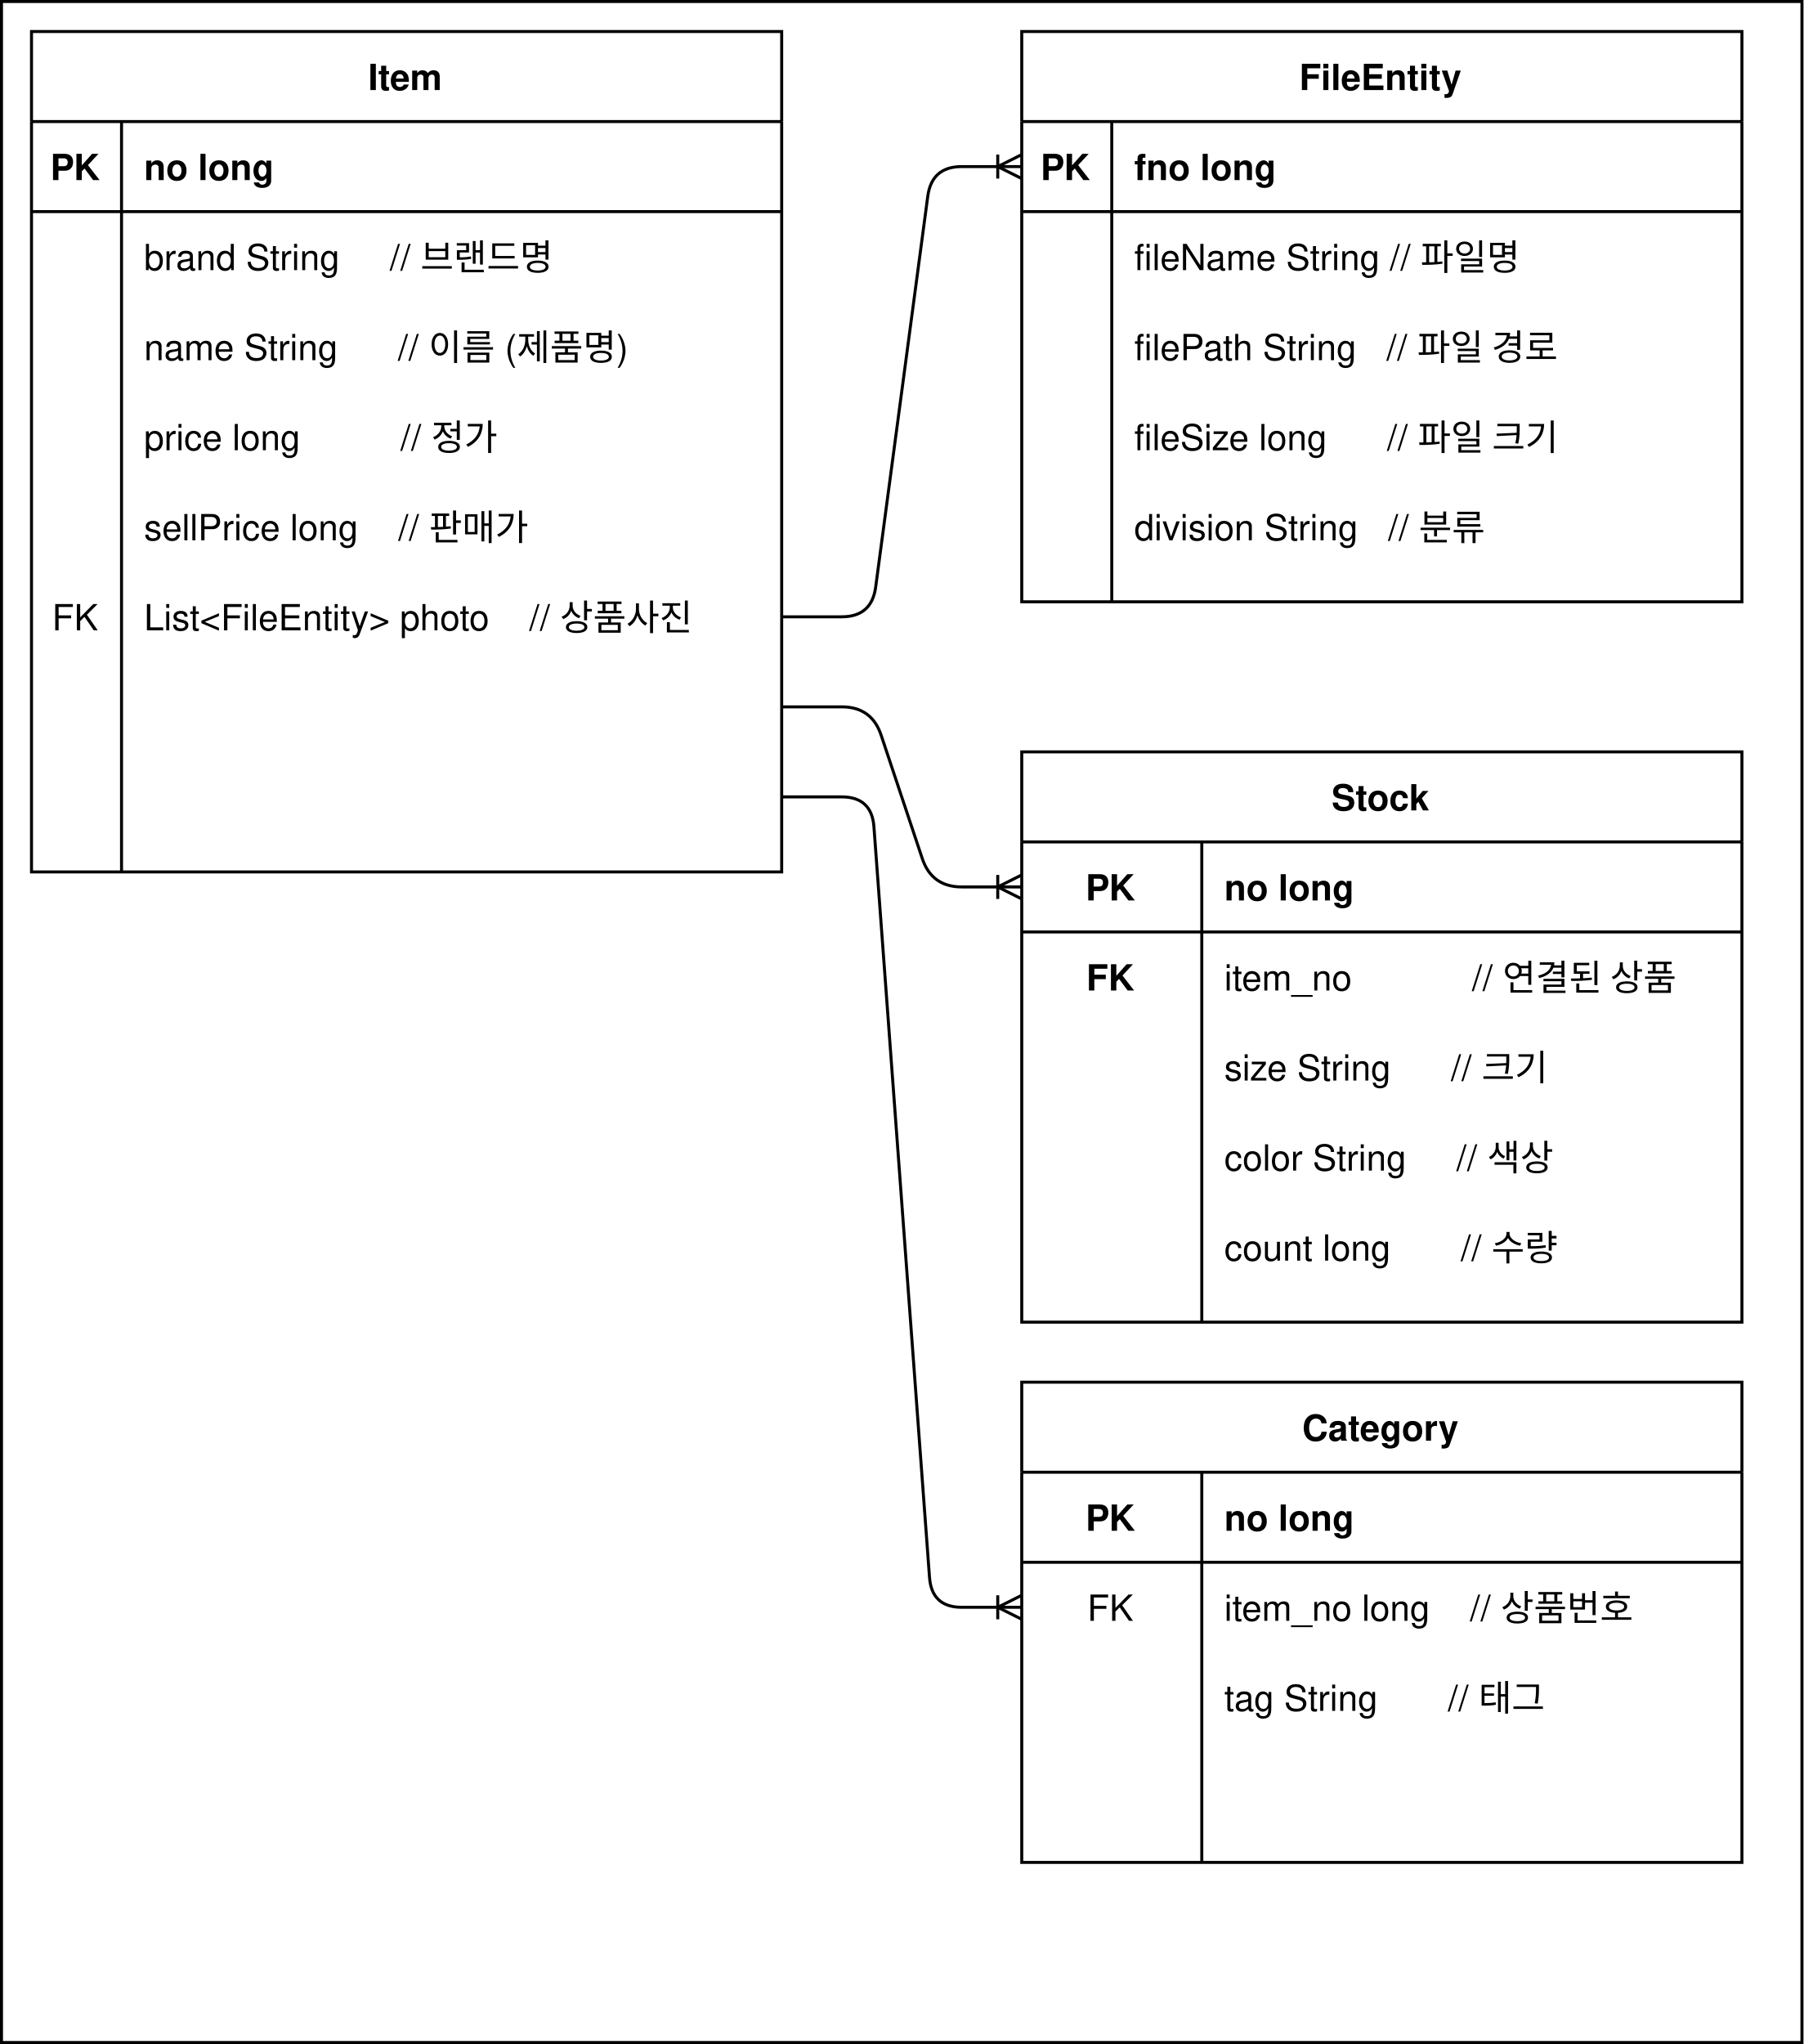
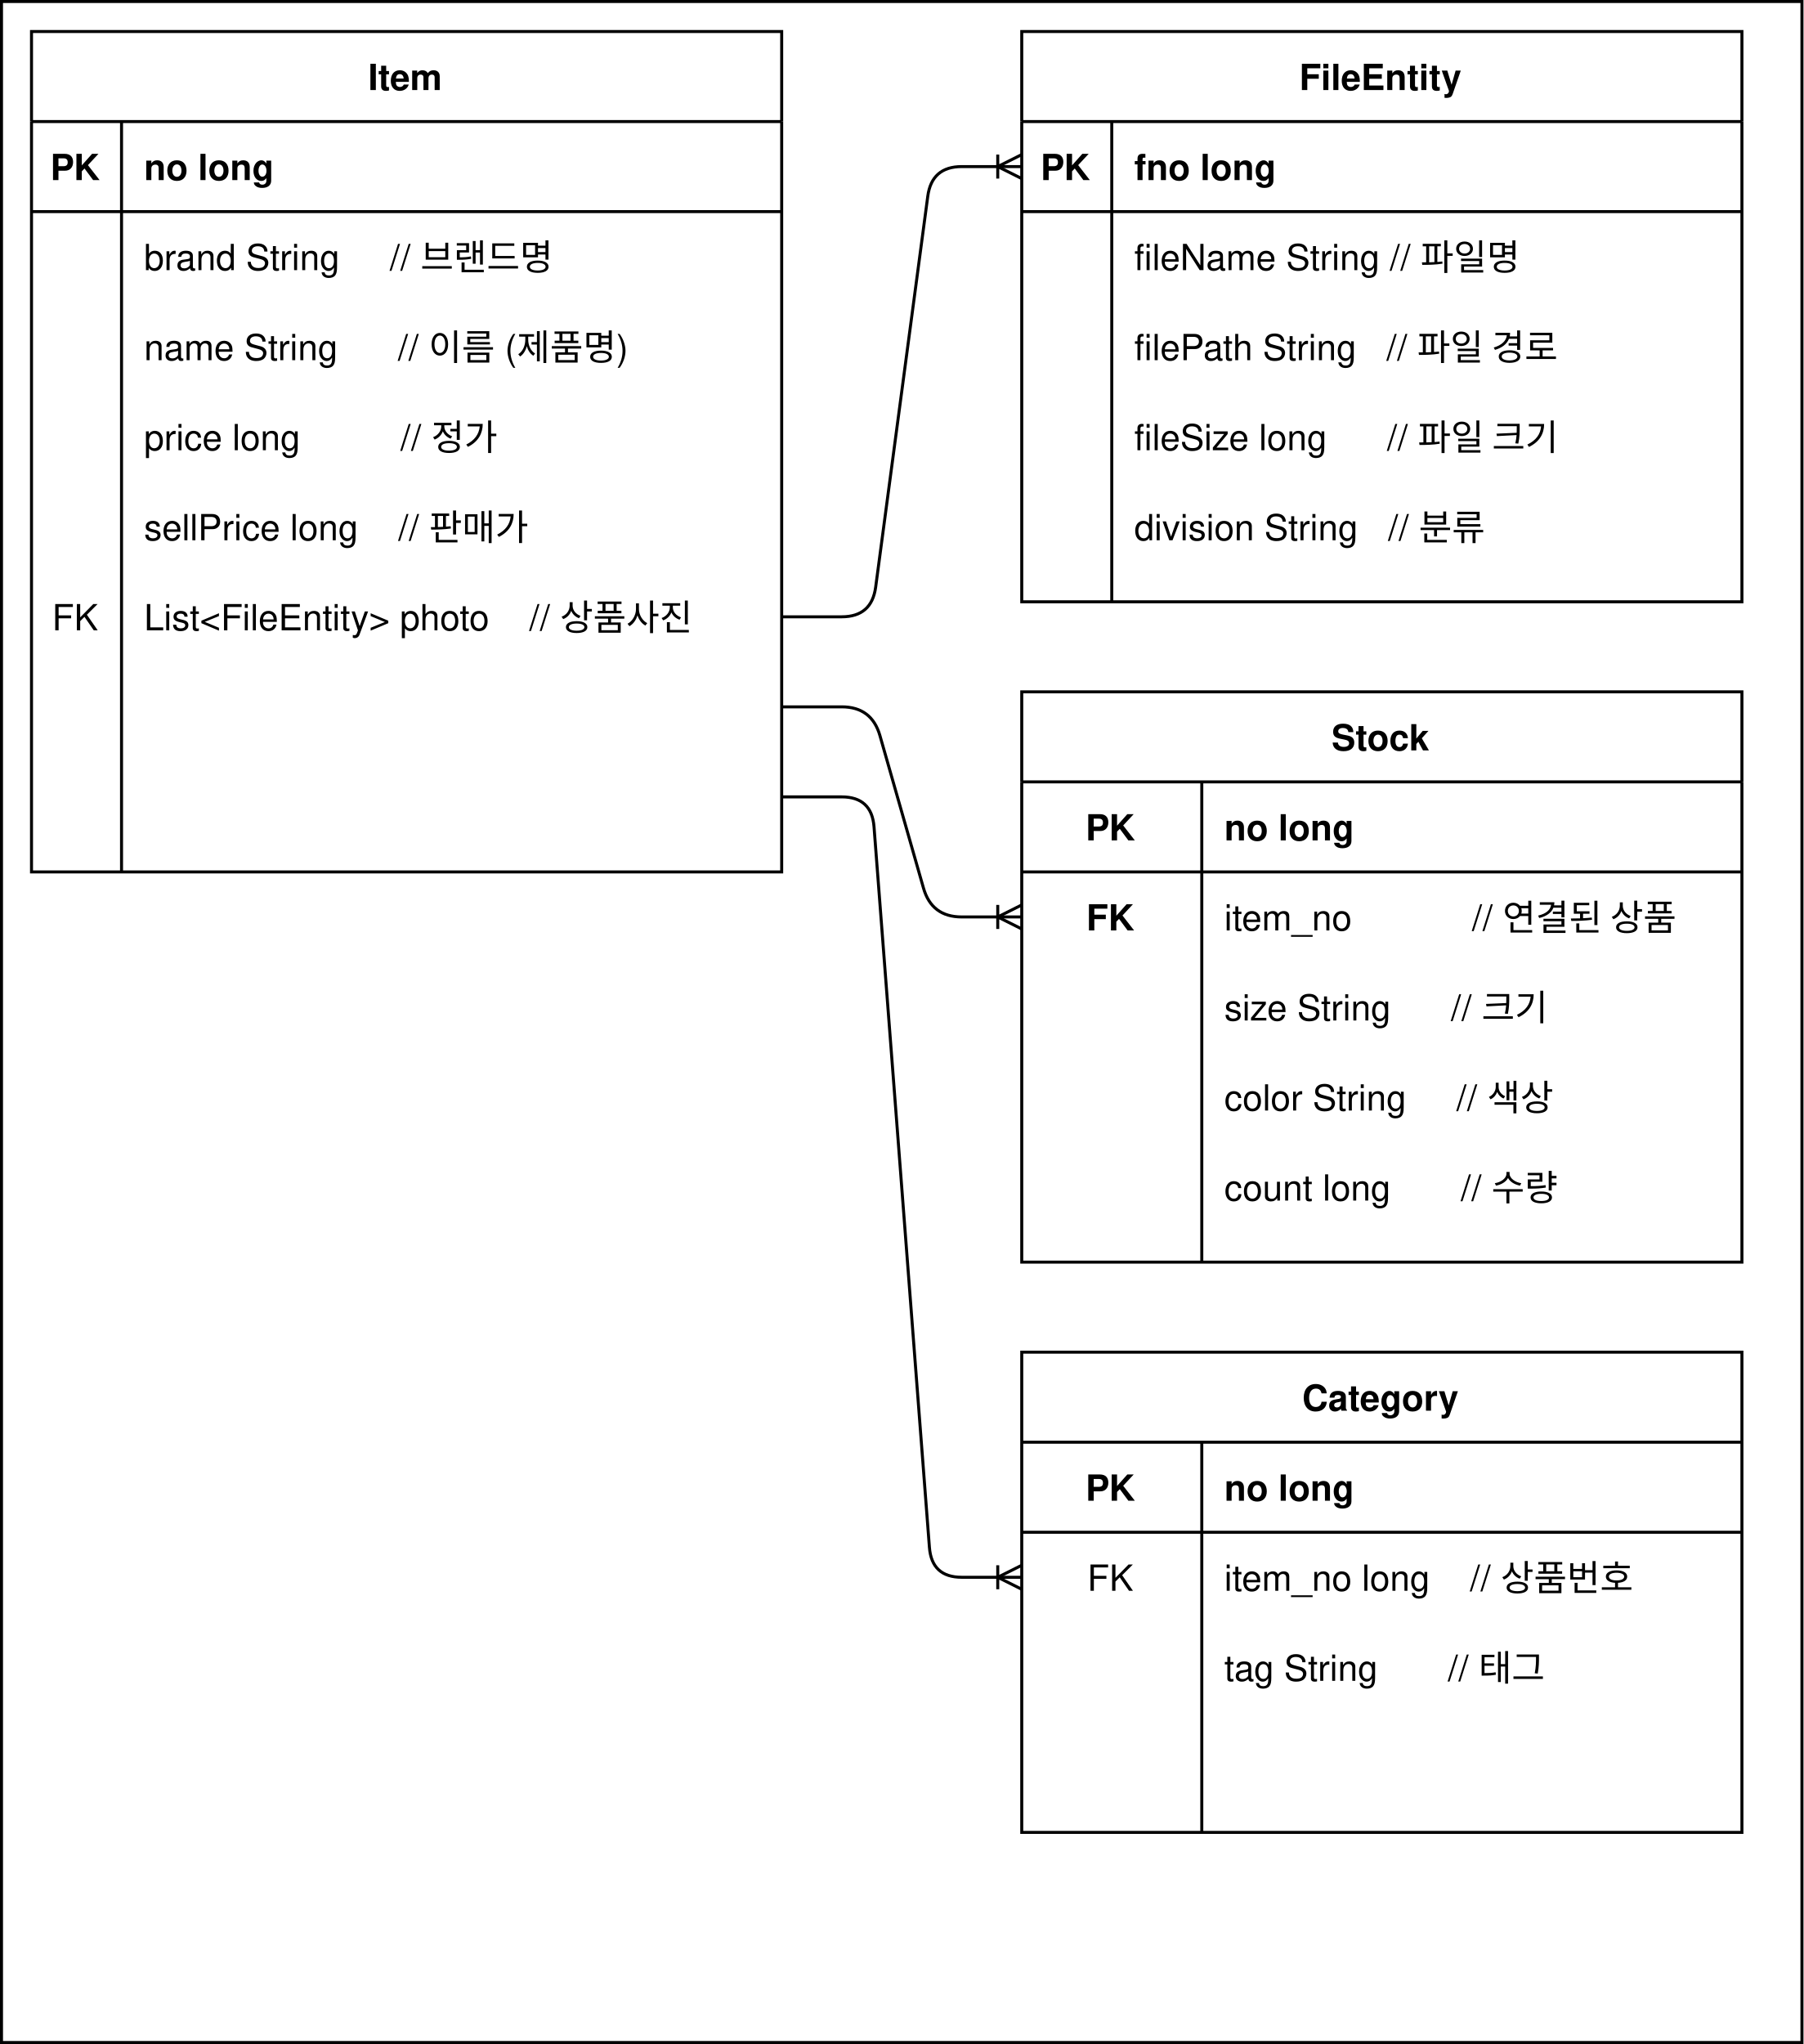
- <svg xmlns="http://www.w3.org/2000/svg" version="1.1" width="601px" height="681px" viewBox="-0.5 -0.5 601 681" content="&lt;mxfile host=&quot;app.diagrams.net&quot; modified=&quot;2021-07-13T02:07:41.358Z&quot; agent=&quot;5.0 (Windows NT 10.0; Win64; x64) AppleWebKit/537.36 (KHTML, like Gecko) Chrome/91.0.447.124 Safari/537.36&quot; etag=&quot;C0mHtRBcUfYuFGF5dDBr&quot; version=&quot;14.8.6&quot; type=&quot;device&quot;&gt;&lt;diagram id=&quot;R2lEEEUBdFMjLlhIrx00&quot; name=&quot;Page-1&quot;&gt;7Z1rk6o2GMc/TWbaF2cHUG4vBfWcTt12z3pOe/qqw0pEukgsxF3tp2/CRcWgG7xAvMzs7JAQbvk/+ZHkeYKgZU8XnyNnNnlELgyAIrkL0OoCRdGUFvlPM5Zphm600wwv8t00S15nDP3/YJYpZblz34VxoSBGKMD+rJg5QmEIR7iQ50QRei8WG6OgeNWZ40EmYzhyAjb3T9/FkzTXUKV1/hfoe5P8yrKU7Zk6eeEsI544LnovZMEF7qMQZ7f4BKOpE8IQkz2PTvQKI6D2JhjTJ+0ApU/+xrT0g4eQF0Bn5scPIzQl2aOYFOmPnakf0GreOJGVnYhcrtUDLTtCCKdb04UNAypVLkN6T/0de1f1ENHzchzgfv3dmGrx98HXeeiZk8/2KBh+ys7y5gTzrH6zusHLvMIjNA9dSE8igZb1PvExHM6cEd37TiyM5E3wNCApmWxmp4MRhoud9ymvnp4YKURTiKMlKfK+llPLRZtsSKkZWaaT6eOtjl0/NtnInry8FuxPb8vBq4TDL++tP/Djo/ekv3zK28RGNfyC4ZSpCmIxM7qJnReaZcXYiXDWRFq0dojRY8cPib5pdYxQEDiz2E+KpzkTP3AHzhLNcX6iPGWN/QV0n9MWQsuSxjIgJ4uzqqe2Nsxuhu52At8LyfaIVCy9ohXBmNzLwIlxQQ2m6ksEYtXI92Z1viwmN7RS1BKtlPNp1f7YZHOdyJNj3wmeCYec0EskKypCq9WN0OybE3kQZxkz5NMK7b3BlARJ3ftBYKMAUWFDFMK8WPJ0qkX+yPPa0oMKVHIDNknL6zT5o8UjbKMwxhExEHopSHR6h1QrC6NZdp0AjvPbiLLapNsvCGMCll2q7jfqj7XOxG1xits6m7Yqo+3Tr1XUReRhx0EC9YnvujBM2yR9ETlrxUvELFVgVevbcmy3RF5F2tyKbEjQqlUBjVEgRCQdoNATUIgcgWlZKybvJT/0BumR2pZS6lmUWuxuO0qtyum3zEXpnFzUGueicZS2NTVG3vrXueu/MQqaTH2/RE7okqwhjghhgK2AjlTynzb5fvIngZ4FLAMYNt0we8BMN1rZRqcDDFVAFT9E6ullbgChj+hFmby9j2d2Z4b/ef3yrwRDnsHQnaAHEdSskaCl0iqXCdC9ZioEP0vvkB1Oh84UfkzPAklXGLWB2QVWO4GmBuh0lfQTzSWFKEq7wFSAYayY+rOAyh4A1SOlF4apNz1cPytUZaVpqsrseF3AxsfbtoQanZffIjs6n0X+COYDdC6ushsbpKVMVUGvA0gDyafwhBLzZCQVeoRffsv3Ef7ZUKo2jtILHeLvt1SBUcoO8WNy2BMPTtfA7NLhvZkM9Ts66LRvgpyXN7DPL3Yn5+nJaTRNToWdtumL6DTibF4rWxWXnXnr2ajxgU+MUtECapl9P4C9EPuYXEnzcPLo0myCMOIa7BstYMgbw3qSQ8rYSe9UB3m0ilDSngqtFbQXBq3sXM8dradBK3ewxfnEPW7yRjCw8gvQGFgvYj7lZLTjF0QY2rETMHfanYh27cZpd9z8SiOxR5wtTeNWozH0XcT8x8nQxy+IKOhrs53+zY7+DqluKFK2lQNsT6hsu0Qx2TybZKL0zfc3MnmrkZ3w3cbZHFe2fVSobJm452uObNe8WqhsDWGxZVDmVUT8znqb7ayPD4qVFSEuth6p9rzL5FqlE6UbX03VSwBjWaxsvWA81kt68sYIXT8/37FUFL8f32b78aQC4W+F+K9ClGziQzPsPM7rsODYJhhaj5DCMJN1mN6ZeRpmlkXH1srMfJrlKplpcsvRFDNV1oNJmflEFyyXxszu5yfN7ABLAVY3YalMw2SvmKX8AovCUpWdS7mz9DQsLQ2KrRemx866CAxTlV+PxmDKToxQmCZzj1XCZPfztUtjFGhQQoeu8bIqxXtdGF8raC4KX7XjnAl3vlaMlK2Vr9qxAxGB+boyXHH5qrNjBdd/82MfheWd1W2eWsBKVnHRrqkKTOOK0VlBTlHQqXMsgoWuB/PJY5j4/55h4GBiAb31nnSKOfX4yeSJN78SBEO3Qz8FRZK9ZyLaN/TohEu6Y+HjH3khsv0XFelBzVLdRd7gaGKZJ0Ly3D82ExtH0eT6sCSVH8dqmD16jObRCO6po7yLifM3wk68Zl1BWmG8jVku+/TRKjNKKvoNFm64zAiyazzRV8ravNQtH2VL27Kj9Nmzo9amxJxI2zqRsn2itG6YEyU2uXrwI8yUHUENMRq97oTJDTuiFd5X9vk80frdE833xljZ9eV4ovXr9kTrB3mitVoVYD3Rt+iIrqDUoqjS5uvXqFM5WRJlebzoI9XqYGzcEy1LbLustjKpmbHqIRGma0MWF5OyxIZ9+BhO/w7R7rXxezcK3yjR6TRg5nhJhrlm8n2S0kVNgkP5CAhXMQRRKKzfw4HOBeHGXdv6FYcD6QeFA9XbNWVn4uPUE1OYKfyArjfkbamgqTD4vEcGnQufzXuzc0u6Sn4eFBpUKz8Ndjp+lFTexwDdWlJvrruhV0zPyrFAjdPTYGey7/Q8ET0b91UbVxwLZPDr0Rg92dm1EZonfizuQKASmhrUa00H+H2K1eulaQWFhaEpO9yzHQw9FN3XqALWNdjmnSSVt/27p1PsMmK1mncNGvzfXRPFNWiwI8Nrcg0aB0Vr1foGNNnh2y26BisoJcqbzBTl1whEHxdU52LjnkGTHfNdgmOQUxCTv1vSGBbZcVnuCeT+9iv7pUKL+v7oRpcOEKxrdvNV0FgYoN5DLc4F1Ma9fOZxH84TG6fiR1aYrAMdO972HHXlZVfpT2V1gKVfOUwvL2TCFOW3CK4Pps37/Mxjp2REpulBP01QL02FW+B2VvhV/jmBxuEnSxxunZtfJJXV0YeLpHTRFkmt1stkQFaVLUPiXSSlF8+zmnw//Rop9+vvxlSLvw++zkPPnHy2R8GQ5zcPr8lIt+znQKvVOK3WbNpIt1fyqQca6c7VYkdbKUlGCOHN4pEzmzwiF9IS/wM=&lt;/diagram&gt;&lt;/mxfile&gt;">
+ <svg xmlns="http://www.w3.org/2000/svg" version="1.1" width="601px" height="681px" viewBox="-0.5 -0.5 601 681" content="&lt;mxfile host=&quot;app.diagrams.net&quot; modified=&quot;2021-07-13T02:08:36.668Z&quot; agent=&quot;5.0 (Windows NT 10.0; Win64; x64) AppleWebKit/537.36 (KHTML, like Gecko) Chrome/91.0.447.124 Safari/537.36&quot; etag=&quot;6RBY0A8A_xUB5j7QcYa4&quot; version=&quot;14.8.6&quot; type=&quot;device&quot;&gt;&lt;diagram id=&quot;R2lEEEUBdFMjLlhIrx00&quot; name=&quot;Page-1&quot;&gt;7Z1rk6o2GMc/TWbaF2cHUG4vBfWcTt12z3pOe/qqw0pEukgsxF3tp2/CRcWgG7xAvMzs7EAIAfJ/8iPJ8wRBy54uPkfObPKIXBgARXIXoNUFiqIpLfKfJizTBN1opwle5LtpkrxOGPr/wSxRylLnvgvjQkaMUID9WTFxhMIQjnAhzYki9F7MNkZB8aozx4NMwnDkBGzqn76LJ2mqoUrr9C/Q9yb5lWUpOzJ18sxZQjxxXPReSIIL3Echzm7xCUZTJ4QhJkcenegVRkDtTTCmT9oBSp/8jWnuBw8hL4DOzI8fRmhKkkcxydIfO1M/oNW8UZCVFUQu1+qBlh0hhNOt6cKGAZUqlyG9p/6Oo6t6iGi5HCe4X383plr8ffB1Hnrm5LM9CoafslLenGCe1W9WN3iZV3iE5qELaSESaFnvEx/D4cwZ0aPvxMJI2gRPA7Ink82sOBhhuNh5n/Lq6YmRQjSFOFqSLO9rObVctMmGlJqRJTqZPt7q3PVjk43syctrwf70thy8Sjj88t76Az8+ek/6y6e8TWxUwy8YTpmqIBYzo5vYeaFJVoydCGdNpEVrhxg9dvyQ6JtWxwgFgTOL/SR7mjLxA3fgLNEc5wXle9bYX0D3OW0hNC9pLANSWJxVPbW1YXYz9LAT+F5ItkekYukVrQjG5F4GTowLajBVXyIQq0Z+NKvzZXF3QytFLdFKOZ9W7Y9NNteJPDn2neCZcMgJvUSyoiK0Wt0Izb45kQdxljBDPq3Q3htMSZDUvR8ENgoQFTZEIcyzJU+nWuSPPK8tPahAJTdgk315vU/+aPYI2yiMcUQMhF4KEp3eIdXKwmiWXSeA4/w2oqw26fYLwpiAZZeq+436Y60zcVuc4rbOpq3KaPv0axV1EXnYcZBAfeK7LgzTNklfRM5a8RIxSxVY1fq2HNstkVeRNrciGxK0alVAYxQIEdkPUOgJKESOwDSvFZP3kh96g/RMbUsp9SxKLXa3HaVW5fRb5qJ0Ti5qjXPROErbmhojb/3r3PXfGAVNpr5fIid0SdIQR4QwwFZARyr5T5t8P/mTQM8ClgEMm26YPWCmG61so9MBhiqgih8i9fQyN4DQR/SiTN7exzO7M8P/vH75V4Ihz2DoTtCDCGrWSNBSaZXLBOheMxWCn6V3yA6nQ2cKP6ZngaQrjNrA7AKrnUBTA3S6SvqJppJMFKVdYCrAMFZM/VlAZQ+A6pHSC8PUmx6unxWqstI0VWV2vC5g4+NtW0KNzstvkR2dzyJ/BPMBOhdX2Y0N0lKmqqDXAaSB5FN4Qol5MpIKPcIvv+X7CP9sKFUbR+mFDvH3W6rAKGWH+DE57YkHp2tgdunw3kyG+h0ddNo3Qc7LG9jnF7uT8/TkNJomp8JO2/RFdBpxNq+VrYrLzrz1bNT4wCdGqWgBtcy+H8BeiH1MrqR5OHl0aTZBGHEN9o0WMOSNYT1JIXnspHeqgzxaRShpT4XWCtoLg1Z2rueO1tOglTvY4nziHjd5IxhY+QVoDKwXMZ9yMtrxCyIM7dgJmDvtTkS7duO0O25+pZHYI86WpnGr0Rj6LmL+42To4xdEFPS12U7/Zkd/h1Q3FCnbygG2J1S2XaKYbJ5NMlH65vsbmbzVyE74buNsjivbPipUtkzc8zVHtmteLVS2hrDYMijzKiJ+Z73NdtbHB8XKihAXW49Ue95lcq3SidKNr6bqJYCxLFa2XjAe6yU9eWOErp+XdywVxe/Ht9l+PKlA+Fsh/qsQJZv40Aw7j/M6LDi2CYbWI6QwzGQdpndmnoaZZdGxtTIzn2a5Smaa3HI0xUyV9WBSZj7RBculMbP7+UkTO8BSgNVNWCrTMNkrZim/wKKwVGXnUu4sPQ1LS4Ni64XpsbMuAsNU5dejMZiyEyMUpsncY5Uw2f187dIYBRqU0KFrvKxK8V4XxtcKmovCV+04Z8KdrxUjZWvlq3bsQERgvq4MV1y+6uxYwfXf/NhHYXlndZunFrCSVVy0a6oC07hidFaQUxR06hyLYKHrwXzyGCb+v2cYOJhYQG99JJ1iTj1+Mnniza8EwdDt0E9Bkd3eMxHtG3p0wiU9sPDxjzwT2f6LivSgZnvdRd7g6M4y3wnJc//Y3Nk4i+6uT0v28vNYDbNHj9E8GsE9dZR3MXH+RtiJ16wrSCuMtzHLZZ8+WiVGSUW/wcINlxlBdo0n+kpZm5e65aNsaVt2lD57dtbalJiCtK2ClO2C0rphCkpscvXgR5gpO4IaYjR63QmTG3ZEczsrz+eJ1u+eaL43xsquL8cTrV+3J1o/yBOt1aoA64m+RUd0BaUWRZU2X79GncrJkijL40UfqVYHY+OeaFli22W1lUnNjFUPiTBdG7K4mJQlNuzDx3D6d4h2r43fu1H4RolOpwEzx0syzDWT75OULmoSHMpHQLiKIYhCYf0eDnQuCDfu2tavOBxIPygcqN6uKTsTH6eemMJM4Qd0vSFvSwVNhcHnPTLoXPhs3pudW9JV8vOg0KBa+Wmw0/GjpPI+BujWknpz3Q29YnpWjgVqnJ4GO5N9p+eJ6Nm4r9q44lggg1+PxujJzq6N0DzxY3EHApXQ1KBeazrA71OsXi9NKygsDE3Z4Z7tYOih6L5GFbCuwTYvIeVt/+7pFLuMWK3mXYMG/3fXRHENGuzI8Jpcg8ZB0Vq1vgFNdvh2i67BCkqJ8iYzRfk1AtHHBdW52Lhn0GTHfJfgGOQUxOTvljSGRXZclnsCub/9yn6p0KK+P7rRpQME65rdfBU0Fgao91CLcwG1cS+fedyH88TGqfiRFSbrQMeOtz1HXXnZVfpTWR1g6VcO08sLmTBF+S2C64Np8z4/89gpGZFpetBPE9RLU+EWuJ0VfpV/TqBx+MkSh1vn5hdJZXX04SKpVcSgMKukVp+dzYisKluWxLtKSi+Ws5p9P/0iKffr78ZUi78Pvs5Dz5x8tkfBkOdHD6/JSrfs50Cz1TjN1mzaSLeX8qkHGimzXGy7oIOtlOxGCOHN7JEzmzwiF9Ic/wM=&lt;/diagram&gt;&lt;/mxfile&gt;">
  <defs>
    <clipPath id="mx-clip-10-40-30-30-0">
      <rect x="10" y="40" width="30" height="30" />
    </clipPath>
    <clipPath id="mx-clip-46-40-214-30-0">
      <rect x="46" y="40" width="214" height="30" />
    </clipPath>
    <clipPath id="mx-clip-46-70-214-30-0">
      <rect x="46" y="70" width="214" height="30" />
    </clipPath>
    <clipPath id="mx-clip-46-100-214-30-0">
      <rect x="46" y="100" width="214" height="30" />
    </clipPath>
    <clipPath id="mx-clip-46-130-214-30-0">
      <rect x="46" y="130" width="214" height="30" />
    </clipPath>
    <clipPath id="mx-clip-46-160-214-30-0">
      <rect x="46" y="160" width="214" height="30" />
    </clipPath>
    <clipPath id="mx-clip-10-190-30-30-0">
      <rect x="10" y="190" width="30" height="30" />
    </clipPath>
    <clipPath id="mx-clip-46-190-214-30-0">
      <rect x="46" y="190" width="214" height="30" />
    </clipPath>
    <clipPath id="mx-clip-340-40-30-30-0">
      <rect x="340" y="40" width="30" height="30" />
    </clipPath>
    <clipPath id="mx-clip-376-40-204-30-0">
      <rect x="376" y="40" width="204" height="30" />
    </clipPath>
    <clipPath id="mx-clip-376-70-204-30-0">
      <rect x="376" y="70" width="204" height="30" />
    </clipPath>
    <clipPath id="mx-clip-376-100-204-30-0">
      <rect x="376" y="100" width="204" height="30" />
    </clipPath>
    <clipPath id="mx-clip-376-130-204-30-0">
      <rect x="376" y="130" width="204" height="30" />
    </clipPath>
    <clipPath id="mx-clip-376-160-204-30-0">
      <rect x="376" y="160" width="204" height="30" />
    </clipPath>
-     <clipPath id="mx-clip-340-280-60-30-0">
-       <rect x="340" y="280" width="60" height="30" />
-     </clipPath>
-     <clipPath id="mx-clip-406-280-174-30-0">
-       <rect x="406" y="280" width="174" height="30" />
-     </clipPath>
-     <clipPath id="mx-clip-340-310-60-30-0">
-       <rect x="340" y="310" width="60" height="30" />
-     </clipPath>
-     <clipPath id="mx-clip-406-310-174-30-0">
-       <rect x="406" y="310" width="174" height="30" />
-     </clipPath>
-     <clipPath id="mx-clip-406-340-174-30-0">
-       <rect x="406" y="340" width="174" height="30" />
-     </clipPath>
-     <clipPath id="mx-clip-406-370-174-30-0">
-       <rect x="406" y="370" width="174" height="30" />
-     </clipPath>
-     <clipPath id="mx-clip-406-400-174-30-0">
-       <rect x="406" y="400" width="174" height="30" />
-     </clipPath>
-     <clipPath id="mx-clip-340-490-60-30-0">
-       <rect x="340" y="490" width="60" height="30" />
-     </clipPath>
-     <clipPath id="mx-clip-406-490-174-30-0">
-       <rect x="406" y="490" width="174" height="30" />
-     </clipPath>
-     <clipPath id="mx-clip-340-520-60-30-0">
-       <rect x="340" y="520" width="60" height="30" />
-     </clipPath>
-     <clipPath id="mx-clip-406-520-174-30-0">
-       <rect x="406" y="520" width="174" height="30" />
-     </clipPath>
-     <clipPath id="mx-clip-406-550-174-30-0">
-       <rect x="406" y="550" width="174" height="30" />
+     <clipPath id="mx-clip-340-260-60-30-0">
+       <rect x="340" y="260" width="60" height="30" />
+     </clipPath>
+     <clipPath id="mx-clip-406-260-174-30-0">
+       <rect x="406" y="260" width="174" height="30" />
+     </clipPath>
+     <clipPath id="mx-clip-340-290-60-30-0">
+       <rect x="340" y="290" width="60" height="30" />
+     </clipPath>
+     <clipPath id="mx-clip-406-290-174-30-0">
+       <rect x="406" y="290" width="174" height="30" />
+     </clipPath>
+     <clipPath id="mx-clip-406-320-174-30-0">
+       <rect x="406" y="320" width="174" height="30" />
+     </clipPath>
+     <clipPath id="mx-clip-406-350-174-30-0">
+       <rect x="406" y="350" width="174" height="30" />
+     </clipPath>
+     <clipPath id="mx-clip-406-380-174-30-0">
+       <rect x="406" y="380" width="174" height="30" />
+     </clipPath>
+     <clipPath id="mx-clip-340-480-60-30-0">
+       <rect x="340" y="480" width="60" height="30" />
+     </clipPath>
+     <clipPath id="mx-clip-406-480-174-30-0">
+       <rect x="406" y="480" width="174" height="30" />
+     </clipPath>
+     <clipPath id="mx-clip-340-510-60-30-0">
+       <rect x="340" y="510" width="60" height="30" />
+     </clipPath>
+     <clipPath id="mx-clip-406-510-174-30-0">
+       <rect x="406" y="510" width="174" height="30" />
+     </clipPath>
+     <clipPath id="mx-clip-406-540-174-30-0">
+       <rect x="406" y="540" width="174" height="30" />
    </clipPath>
  </defs>
  <g>
    <rect x="0" y="0" width="600" height="680" fill="#ffffff" stroke="#000000" pointer-events="all" />
    <path d="M 10 40 L 10 10 L 260 10 L 260 40" fill="#ffffff" stroke="#000000" stroke-miterlimit="10" pointer-events="all" />
    <path d="M 10 40 L 10 290 L 260 290 L 260 40" fill="none" stroke="#000000" stroke-miterlimit="10" pointer-events="none" />
    <path d="M 10 40 L 260 40" fill="none" stroke="#000000" stroke-miterlimit="10" pointer-events="none" />
    <path d="M 40 40 L 40 290" fill="none" stroke="#000000" stroke-miterlimit="10" pointer-events="none" />
    <g fill="#000000" font-family="Helvetica" font-weight="bold" pointer-events="none" text-anchor="middle" font-size="12px">
      <text x="134.5" y="29.5">Item</text>
    </g>
    <path d="M 10 40 M 260 40 M 260 70 L 10 70" fill="none" stroke="#000000" stroke-miterlimit="10" pointer-events="none" />
    <path d="M 10 40 M 40 40 M 40 70 M 10 70" fill="none" stroke="#000000" stroke-miterlimit="10" pointer-events="none" />
    <g fill="#000000" font-family="Helvetica" font-weight="bold" pointer-events="none" clip-path="url(#mx-clip-10-40-30-30-0)" text-anchor="middle" font-size="12px">
      <text x="24.5" y="59.5">PK</text>
    </g>
    <path d="M 40 40 M 260 40 M 260 70 M 40 70" fill="none" stroke="#000000" stroke-miterlimit="10" pointer-events="none" />
    <g fill="#000000" font-family="Helvetica" font-weight="bold" text-decoration="underline" pointer-events="none" clip-path="url(#mx-clip-46-40-214-30-0)" font-size="12px">
      <text x="47.5" y="59.5">no long</text>
    </g>
    <path d="M 10 70 M 260 70 M 260 100 M 10 100" fill="none" stroke="#000000" stroke-miterlimit="10" pointer-events="none" />
    <path d="M 10 70 M 40 70 M 40 100 M 10 100" fill="none" stroke="#000000" stroke-miterlimit="10" pointer-events="none" />
    <path d="M 40 70 M 260 70 M 260 100 M 40 100" fill="none" stroke="#000000" stroke-miterlimit="10" pointer-events="none" />
    <g fill="#000000" font-family="Helvetica" pointer-events="none" clip-path="url(#mx-clip-46-70-214-30-0)" font-size="12px">
      <text x="47.5" y="89.5">brand String     // 브랜드명</text>
    </g>
    <path d="M 10 100 M 260 100 M 260 130 M 10 130" fill="none" stroke="#000000" stroke-miterlimit="10" pointer-events="none" />
    <path d="M 10 100 M 40 100 M 40 130 M 10 130" fill="none" stroke="#000000" stroke-miterlimit="10" pointer-events="none" />
    <path d="M 40 100 M 260 100 M 260 130 M 40 130" fill="none" stroke="#000000" stroke-miterlimit="10" pointer-events="none" />
    <g fill="#000000" font-family="Helvetica" pointer-events="none" clip-path="url(#mx-clip-46-100-214-30-0)" font-size="12px">
      <text x="47.5" y="119.5">name String      // 이름 (제품명)</text>
    </g>
    <path d="M 10 130 M 260 130 M 260 160 M 10 160" fill="none" stroke="#000000" stroke-miterlimit="10" pointer-events="none" />
    <path d="M 10 130 M 40 130 M 40 160 M 10 160" fill="none" stroke="#000000" stroke-miterlimit="10" pointer-events="none" />
    <path d="M 40 130 M 260 130 M 260 160 M 40 160" fill="none" stroke="#000000" stroke-miterlimit="10" pointer-events="none" />
    <g fill="#000000" font-family="Helvetica" pointer-events="none" clip-path="url(#mx-clip-46-130-214-30-0)" font-size="12px">
      <text x="47.5" y="149.5">price long          // 정가</text>
    </g>
    <path d="M 10 160 M 260 160 M 260 190 M 10 190" fill="none" stroke="#000000" stroke-miterlimit="10" pointer-events="none" />
    <path d="M 10 160 M 40 160 M 40 190 M 10 190" fill="none" stroke="#000000" stroke-miterlimit="10" pointer-events="none" />
    <path d="M 40 160 M 260 160 M 260 190 M 40 190" fill="none" stroke="#000000" stroke-miterlimit="10" pointer-events="none" />
    <g fill="#000000" font-family="Helvetica" pointer-events="none" clip-path="url(#mx-clip-46-160-214-30-0)" font-size="12px">
      <text x="47.5" y="179.5">sellPrice long    // 판매가</text>
    </g>
    <path d="M 10 190 M 260 190 M 260 220 M 10 220" fill="none" stroke="#000000" stroke-miterlimit="10" pointer-events="none" />
    <path d="M 10 190 M 40 190 M 40 220 M 10 220" fill="none" stroke="#000000" stroke-miterlimit="10" pointer-events="none" />
    <g fill="#000000" font-family="Helvetica" pointer-events="none" clip-path="url(#mx-clip-10-190-30-30-0)" text-anchor="middle" font-size="12px">
      <text x="24.5" y="209.5">FK</text>
    </g>
    <path d="M 40 190 M 260 190 M 260 220 M 40 220" fill="none" stroke="#000000" stroke-miterlimit="10" pointer-events="none" />
    <g fill="#000000" font-family="Helvetica" pointer-events="none" clip-path="url(#mx-clip-46-190-214-30-0)" font-size="12px">
      <text x="47.5" y="209.5">List&lt;FileEntity&gt; photo    // 상품사진</text>
    </g>
    <path d="M 10 220 M 260 220 M 260 250 M 10 250" fill="none" stroke="#000000" stroke-miterlimit="10" pointer-events="none" />
    <path d="M 10 220 M 40 220 M 40 250 M 10 250" fill="none" stroke="#000000" stroke-miterlimit="10" pointer-events="none" />
    <path d="M 40 220 M 260 220 M 260 250 M 40 250" fill="none" stroke="#000000" stroke-miterlimit="10" pointer-events="none" />
    <path d="M 10 250 M 260 250 M 260 280 M 10 280" fill="none" stroke="#000000" stroke-miterlimit="10" pointer-events="none" />
    <path d="M 10 250 M 40 250 M 40 280 M 10 280" fill="none" stroke="#000000" stroke-miterlimit="10" pointer-events="none" />
    <path d="M 40 250 M 260 250 M 260 280 M 40 280" fill="none" stroke="#000000" stroke-miterlimit="10" pointer-events="none" />
    <path d="M 340 40 L 340 10 L 580 10 L 580 40" fill="#ffffff" stroke="#000000" stroke-miterlimit="10" pointer-events="none" />
    <path d="M 340 40 L 340 200 L 580 200 L 580 40" fill="none" stroke="#000000" stroke-miterlimit="10" pointer-events="none" />
    <path d="M 340 40 L 580 40" fill="none" stroke="#000000" stroke-miterlimit="10" pointer-events="none" />
    <path d="M 370 40 L 370 200" fill="none" stroke="#000000" stroke-miterlimit="10" pointer-events="none" />
    <g fill="#000000" font-family="Helvetica" font-weight="bold" pointer-events="none" text-anchor="middle" font-size="12px">
      <text x="459.5" y="29.5">FileEntity</text>
    </g>
    <path d="M 340 40 M 580 40 M 580 70 L 340 70" fill="none" stroke="#000000" stroke-miterlimit="10" pointer-events="none" />
    <path d="M 340 40 M 370 40 M 370 70 M 340 70" fill="none" stroke="#000000" stroke-miterlimit="10" pointer-events="none" />
    <g fill="#000000" font-family="Helvetica" font-weight="bold" pointer-events="none" clip-path="url(#mx-clip-340-40-30-30-0)" text-anchor="middle" font-size="12px">
      <text x="354.5" y="59.5">PK</text>
    </g>
    <path d="M 370 40 M 580 40 M 580 70 M 370 70" fill="none" stroke="#000000" stroke-miterlimit="10" pointer-events="none" />
    <g fill="#000000" font-family="Helvetica" font-weight="bold" text-decoration="underline" pointer-events="none" clip-path="url(#mx-clip-376-40-204-30-0)" font-size="12px">
      <text x="377.5" y="59.5">fno long</text>
    </g>
    <path d="M 340 70 M 580 70 M 580 100 M 340 100" fill="none" stroke="#000000" stroke-miterlimit="10" pointer-events="none" />
    <path d="M 340 70 M 370 70 M 370 100 M 340 100" fill="none" stroke="#000000" stroke-miterlimit="10" pointer-events="none" />
    <path d="M 370 70 M 580 70 M 580 100 M 370 100" fill="none" stroke="#000000" stroke-miterlimit="10" pointer-events="none" />
    <g fill="#000000" font-family="Helvetica" pointer-events="none" clip-path="url(#mx-clip-376-70-204-30-0)" font-size="12px">
      <text x="377.5" y="89.5">fileName String // 파일명</text>
    </g>
    <path d="M 340 100 M 580 100 M 580 130 M 340 130" fill="none" stroke="#000000" stroke-miterlimit="10" pointer-events="none" />
    <path d="M 340 100 M 370 100 M 370 130 M 340 130" fill="none" stroke="#000000" stroke-miterlimit="10" pointer-events="none" />
    <path d="M 370 100 M 580 100 M 580 130 M 370 130" fill="none" stroke="#000000" stroke-miterlimit="10" pointer-events="none" />
    <g fill="#000000" font-family="Helvetica" pointer-events="none" clip-path="url(#mx-clip-376-100-204-30-0)" font-size="12px">
      <text x="377.5" y="119.5">filePath String   // 파일 경로</text>
    </g>
    <path d="M 340 130 M 580 130 M 580 160 M 340 160" fill="none" stroke="#000000" stroke-miterlimit="10" pointer-events="none" />
    <path d="M 340 130 M 370 130 M 370 160 M 340 160" fill="none" stroke="#000000" stroke-miterlimit="10" pointer-events="none" />
    <path d="M 370 130 M 580 130 M 580 160 M 370 160" fill="none" stroke="#000000" stroke-miterlimit="10" pointer-events="none" />
    <g fill="#000000" font-family="Helvetica" pointer-events="none" clip-path="url(#mx-clip-376-130-204-30-0)" font-size="12px">
      <text x="377.5" y="149.5">fileSize long      // 파일 크기</text>
    </g>
    <path d="M 340 160 M 580 160 M 580 190 M 340 190" fill="none" stroke="#000000" stroke-miterlimit="10" pointer-events="none" />
    <path d="M 340 160 M 370 160 M 370 190 M 340 190" fill="none" stroke="#000000" stroke-miterlimit="10" pointer-events="none" />
    <path d="M 370 160 M 580 160 M 580 190 M 370 190" fill="none" stroke="#000000" stroke-miterlimit="10" pointer-events="none" />
    <g fill="#000000" font-family="Helvetica" pointer-events="none" clip-path="url(#mx-clip-376-160-204-30-0)" font-size="12px">
      <text x="377.5" y="179.5">division String   // 분류</text>
    </g>
    <path d="M 260 205 L 280 205 Q 290 205 291.32 195.09 L 308.68 64.91 Q 310 55 320 55 L 340 55" fill="none" stroke="#000000" stroke-miterlimit="10" pointer-events="none" />
    <path d="M 332 59 L 332 51 M 340 51 L 332 55 L 340 59" fill="none" stroke="#000000" stroke-miterlimit="10" pointer-events="none" />
-     <path d="M 340 280 L 340 250 L 580 250 L 580 280" fill="#ffffff" stroke="#000000" stroke-miterlimit="10" pointer-events="none" />
-     <path d="M 340 280 L 340 440 L 580 440 L 580 280" fill="none" stroke="#000000" stroke-miterlimit="10" pointer-events="none" />
-     <path d="M 340 280 L 580 280" fill="none" stroke="#000000" stroke-miterlimit="10" pointer-events="none" />
-     <path d="M 400 280 L 400 440" fill="none" stroke="#000000" stroke-miterlimit="10" pointer-events="none" />
-     <g fill="#000000" font-family="Helvetica" font-weight="bold" pointer-events="none" text-anchor="middle" font-size="12px">
-       <text x="459.5" y="269.5">Stock</text>
-     </g>
-     <path d="M 340 280 M 580 280 M 580 310 L 340 310" fill="none" stroke="#000000" stroke-miterlimit="10" pointer-events="none" />
-     <path d="M 340 280 M 400 280 M 400 310 M 340 310" fill="none" stroke="#000000" stroke-miterlimit="10" pointer-events="none" />
-     <g fill="#000000" font-family="Helvetica" font-weight="bold" pointer-events="none" clip-path="url(#mx-clip-340-280-60-30-0)" text-anchor="middle" font-size="12px">
-       <text x="369.5" y="299.5">PK</text>
-     </g>
-     <path d="M 400 280 M 580 280 M 580 310 M 400 310" fill="none" stroke="#000000" stroke-miterlimit="10" pointer-events="none" />
-     <g fill="#000000" font-family="Helvetica" font-weight="bold" text-decoration="underline" pointer-events="none" clip-path="url(#mx-clip-406-280-174-30-0)" font-size="12px">
-       <text x="407.5" y="299.5">no long</text>
-     </g>
-     <path d="M 340 310 M 580 310 M 580 340 M 340 340" fill="none" stroke="#000000" stroke-miterlimit="10" pointer-events="none" />
-     <path d="M 340 310 M 400 310 M 400 340 M 340 340" fill="none" stroke="#000000" stroke-miterlimit="10" pointer-events="none" />
-     <g fill="#000000" font-family="Helvetica" font-weight="bold" pointer-events="none" clip-path="url(#mx-clip-340-310-60-30-0)" text-anchor="middle" font-size="12px">
-       <text x="369.5" y="329.5">FK</text>
-     </g>
-     <path d="M 400 310 M 580 310 M 580 340 M 400 340" fill="none" stroke="#000000" stroke-miterlimit="10" pointer-events="none" />
-     <g fill="#000000" font-family="Helvetica" pointer-events="none" clip-path="url(#mx-clip-406-310-174-30-0)" font-size="12px">
-       <text x="407.5" y="329.5">item_no            // 연결된 상품</text>
-     </g>
-     <path d="M 340 340 M 580 340 M 580 370 M 340 370" fill="none" stroke="#000000" stroke-miterlimit="10" pointer-events="none" />
-     <path d="M 340 340 M 400 340 M 400 370 M 340 370" fill="none" stroke="#000000" stroke-miterlimit="10" pointer-events="none" />
-     <path d="M 400 340 M 580 340 M 580 370 M 400 370" fill="none" stroke="#000000" stroke-miterlimit="10" pointer-events="none" />
-     <g fill="#000000" font-family="Helvetica" pointer-events="none" clip-path="url(#mx-clip-406-340-174-30-0)" font-size="12px">
-       <text x="407.5" y="359.5">size String      // 크기</text>
-     </g>
-     <path d="M 340 370 M 580 370 M 580 400 M 340 400" fill="none" stroke="#000000" stroke-miterlimit="10" pointer-events="none" />
-     <path d="M 340 370 M 400 370 M 400 400 M 340 400" fill="none" stroke="#000000" stroke-miterlimit="10" pointer-events="none" />
-     <path d="M 400 370 M 580 370 M 580 400 M 400 400" fill="none" stroke="#000000" stroke-miterlimit="10" pointer-events="none" />
-     <g fill="#000000" font-family="Helvetica" pointer-events="none" clip-path="url(#mx-clip-406-370-174-30-0)" font-size="12px">
-       <text x="407.5" y="389.5">color String     // 색상</text>
-     </g>
-     <path d="M 340 400 M 580 400 M 580 430 M 340 430" fill="none" stroke="#000000" stroke-miterlimit="10" pointer-events="none" />
-     <path d="M 340 400 M 400 400 M 400 430 M 340 430" fill="none" stroke="#000000" stroke-miterlimit="10" pointer-events="none" />
-     <path d="M 400 400 M 580 400 M 580 430 M 400 430" fill="none" stroke="#000000" stroke-miterlimit="10" pointer-events="none" />
-     <g fill="#000000" font-family="Helvetica" pointer-events="none" clip-path="url(#mx-clip-406-400-174-30-0)" font-size="12px">
-       <text x="407.5" y="419.5">count long       // 수량</text>
-     </g>
-     <path d="M 340 490 L 340 460 L 580 460 L 580 490" fill="#ffffff" stroke="#000000" stroke-miterlimit="10" pointer-events="none" />
-     <path d="M 340 490 L 340 620 L 580 620 L 580 490" fill="none" stroke="#000000" stroke-miterlimit="10" pointer-events="none" />
-     <path d="M 340 490 L 580 490" fill="none" stroke="#000000" stroke-miterlimit="10" pointer-events="none" />
-     <path d="M 400 490 L 400 620" fill="none" stroke="#000000" stroke-miterlimit="10" pointer-events="none" />
-     <g fill="#000000" font-family="Helvetica" font-weight="bold" pointer-events="none" text-anchor="middle" font-size="12px">
-       <text x="459.5" y="479.5">Category</text>
-     </g>
-     <path d="M 340 490 M 580 490 M 580 520 L 340 520" fill="none" stroke="#000000" stroke-miterlimit="10" pointer-events="none" />
-     <path d="M 340 490 M 400 490 M 400 520 M 340 520" fill="none" stroke="#000000" stroke-miterlimit="10" pointer-events="none" />
-     <g fill="#000000" font-family="Helvetica" font-weight="bold" pointer-events="none" clip-path="url(#mx-clip-340-490-60-30-0)" text-anchor="middle" font-size="12px">
-       <text x="369.5" y="509.5">PK</text>
-     </g>
-     <path d="M 400 490 M 580 490 M 580 520 M 400 520" fill="none" stroke="#000000" stroke-miterlimit="10" pointer-events="none" />
-     <g fill="#000000" font-family="Helvetica" font-weight="bold" text-decoration="underline" pointer-events="none" clip-path="url(#mx-clip-406-490-174-30-0)" font-size="12px">
-       <text x="407.5" y="509.5">no long</text>
-     </g>
-     <path d="M 340 520 M 580 520 M 580 550 M 340 550" fill="none" stroke="#000000" stroke-miterlimit="10" pointer-events="none" />
-     <path d="M 340 520 M 400 520 M 400 550 M 340 550" fill="none" stroke="#000000" stroke-miterlimit="10" pointer-events="none" />
-     <g fill="#000000" font-family="Helvetica" pointer-events="none" clip-path="url(#mx-clip-340-520-60-30-0)" text-anchor="middle" font-size="12px">
-       <text x="369.5" y="539.5">FK</text>
-     </g>
-     <path d="M 400 520 M 580 520 M 580 550 M 400 550" fill="none" stroke="#000000" stroke-miterlimit="10" pointer-events="none" />
-     <g fill="#000000" font-family="Helvetica" pointer-events="none" clip-path="url(#mx-clip-406-520-174-30-0)" font-size="12px">
-       <text x="407.5" y="539.5">item_no long    // 상품번호</text>
-     </g>
-     <path d="M 340 550 M 580 550 M 580 580 M 340 580" fill="none" stroke="#000000" stroke-miterlimit="10" pointer-events="none" />
-     <path d="M 340 550 M 400 550 M 400 580 M 340 580" fill="none" stroke="#000000" stroke-miterlimit="10" pointer-events="none" />
-     <path d="M 400 550 M 580 550 M 580 580 M 400 580" fill="none" stroke="#000000" stroke-miterlimit="10" pointer-events="none" />
-     <g fill="#000000" font-family="Helvetica" pointer-events="none" clip-path="url(#mx-clip-406-550-174-30-0)" font-size="12px">
-       <text x="407.5" y="569.5">tag String       // 태그</text>
-     </g>
-     <path d="M 340 580 M 580 580 M 580 610 M 340 610" fill="none" stroke="#000000" stroke-miterlimit="10" pointer-events="none" />
-     <path d="M 340 580 M 400 580 M 400 610 M 340 610" fill="none" stroke="#000000" stroke-miterlimit="10" pointer-events="none" />
-     <path d="M 400 580 M 580 580 M 580 610 M 400 610" fill="none" stroke="#000000" stroke-miterlimit="10" pointer-events="none" />
-     <path d="M 260 235 L 280 235 Q 290 235 293.16 244.49 L 306.84 285.51 Q 310 295 320 295 L 340 295" fill="none" stroke="#000000" stroke-miterlimit="10" pointer-events="none" />
-     <path d="M 332 299 L 332 291 M 340 291 L 332 295 L 340 299" fill="none" stroke="#000000" stroke-miterlimit="10" pointer-events="none" />
-     <path d="M 260 265 L 280 265 Q 290 265 290.74 274.97 L 309.26 525.03 Q 310 535 320 535 L 340 535" fill="none" stroke="#000000" stroke-miterlimit="10" pointer-events="none" />
-     <path d="M 332 539 L 332 531 M 340 531 L 332 535 L 340 539" fill="none" stroke="#000000" stroke-miterlimit="10" pointer-events="none" />
+     <path d="M 340 260 L 340 230 L 580 230 L 580 260" fill="#ffffff" stroke="#000000" stroke-miterlimit="10" pointer-events="none" />
+     <path d="M 340 260 L 340 420 L 580 420 L 580 260" fill="none" stroke="#000000" stroke-miterlimit="10" pointer-events="none" />
+     <path d="M 340 260 L 580 260" fill="none" stroke="#000000" stroke-miterlimit="10" pointer-events="none" />
+     <path d="M 400 260 L 400 420" fill="none" stroke="#000000" stroke-miterlimit="10" pointer-events="none" />
+     <g fill="#000000" font-family="Helvetica" font-weight="bold" pointer-events="none" text-anchor="middle" font-size="12px">
+       <text x="459.5" y="249.5">Stock</text>
+     </g>
+     <path d="M 340 260 M 580 260 M 580 290 L 340 290" fill="none" stroke="#000000" stroke-miterlimit="10" pointer-events="none" />
+     <path d="M 340 260 M 400 260 M 400 290 M 340 290" fill="none" stroke="#000000" stroke-miterlimit="10" pointer-events="none" />
+     <g fill="#000000" font-family="Helvetica" font-weight="bold" pointer-events="none" clip-path="url(#mx-clip-340-260-60-30-0)" text-anchor="middle" font-size="12px">
+       <text x="369.5" y="279.5">PK</text>
+     </g>
+     <path d="M 400 260 M 580 260 M 580 290 M 400 290" fill="none" stroke="#000000" stroke-miterlimit="10" pointer-events="none" />
+     <g fill="#000000" font-family="Helvetica" font-weight="bold" text-decoration="underline" pointer-events="none" clip-path="url(#mx-clip-406-260-174-30-0)" font-size="12px">
+       <text x="407.5" y="279.5">no long</text>
+     </g>
+     <path d="M 340 290 M 580 290 M 580 320 M 340 320" fill="none" stroke="#000000" stroke-miterlimit="10" pointer-events="none" />
+     <path d="M 340 290 M 400 290 M 400 320 M 340 320" fill="none" stroke="#000000" stroke-miterlimit="10" pointer-events="none" />
+     <g fill="#000000" font-family="Helvetica" font-weight="bold" pointer-events="none" clip-path="url(#mx-clip-340-290-60-30-0)" text-anchor="middle" font-size="12px">
+       <text x="369.5" y="309.5">FK</text>
+     </g>
+     <path d="M 400 290 M 580 290 M 580 320 M 400 320" fill="none" stroke="#000000" stroke-miterlimit="10" pointer-events="none" />
+     <g fill="#000000" font-family="Helvetica" pointer-events="none" clip-path="url(#mx-clip-406-290-174-30-0)" font-size="12px">
+       <text x="407.5" y="309.5">item_no            // 연결된 상품</text>
+     </g>
+     <path d="M 340 320 M 580 320 M 580 350 M 340 350" fill="none" stroke="#000000" stroke-miterlimit="10" pointer-events="none" />
+     <path d="M 340 320 M 400 320 M 400 350 M 340 350" fill="none" stroke="#000000" stroke-miterlimit="10" pointer-events="none" />
+     <path d="M 400 320 M 580 320 M 580 350 M 400 350" fill="none" stroke="#000000" stroke-miterlimit="10" pointer-events="none" />
+     <g fill="#000000" font-family="Helvetica" pointer-events="none" clip-path="url(#mx-clip-406-320-174-30-0)" font-size="12px">
+       <text x="407.5" y="339.5">size String      // 크기</text>
+     </g>
+     <path d="M 340 350 M 580 350 M 580 380 M 340 380" fill="none" stroke="#000000" stroke-miterlimit="10" pointer-events="none" />
+     <path d="M 340 350 M 400 350 M 400 380 M 340 380" fill="none" stroke="#000000" stroke-miterlimit="10" pointer-events="none" />
+     <path d="M 400 350 M 580 350 M 580 380 M 400 380" fill="none" stroke="#000000" stroke-miterlimit="10" pointer-events="none" />
+     <g fill="#000000" font-family="Helvetica" pointer-events="none" clip-path="url(#mx-clip-406-350-174-30-0)" font-size="12px">
+       <text x="407.5" y="369.5">color String     // 색상</text>
+     </g>
+     <path d="M 340 380 M 580 380 M 580 410 M 340 410" fill="none" stroke="#000000" stroke-miterlimit="10" pointer-events="none" />
+     <path d="M 340 380 M 400 380 M 400 410 M 340 410" fill="none" stroke="#000000" stroke-miterlimit="10" pointer-events="none" />
+     <path d="M 400 380 M 580 380 M 580 410 M 400 410" fill="none" stroke="#000000" stroke-miterlimit="10" pointer-events="none" />
+     <g fill="#000000" font-family="Helvetica" pointer-events="none" clip-path="url(#mx-clip-406-380-174-30-0)" font-size="12px">
+       <text x="407.5" y="399.5">count long       // 수량</text>
+     </g>
+     <path d="M 340 480 L 340 450 L 580 450 L 580 480" fill="#ffffff" stroke="#000000" stroke-miterlimit="10" pointer-events="none" />
+     <path d="M 340 480 L 340 610 L 580 610 L 580 480" fill="none" stroke="#000000" stroke-miterlimit="10" pointer-events="none" />
+     <path d="M 340 480 L 580 480" fill="none" stroke="#000000" stroke-miterlimit="10" pointer-events="none" />
+     <path d="M 400 480 L 400 610" fill="none" stroke="#000000" stroke-miterlimit="10" pointer-events="none" />
+     <g fill="#000000" font-family="Helvetica" font-weight="bold" pointer-events="none" text-anchor="middle" font-size="12px">
+       <text x="459.5" y="469.5">Category</text>
+     </g>
+     <path d="M 340 480 M 580 480 M 580 510 L 340 510" fill="none" stroke="#000000" stroke-miterlimit="10" pointer-events="none" />
+     <path d="M 340 480 M 400 480 M 400 510 M 340 510" fill="none" stroke="#000000" stroke-miterlimit="10" pointer-events="none" />
+     <g fill="#000000" font-family="Helvetica" font-weight="bold" pointer-events="none" clip-path="url(#mx-clip-340-480-60-30-0)" text-anchor="middle" font-size="12px">
+       <text x="369.5" y="499.5">PK</text>
+     </g>
+     <path d="M 400 480 M 580 480 M 580 510 M 400 510" fill="none" stroke="#000000" stroke-miterlimit="10" pointer-events="none" />
+     <g fill="#000000" font-family="Helvetica" font-weight="bold" text-decoration="underline" pointer-events="none" clip-path="url(#mx-clip-406-480-174-30-0)" font-size="12px">
+       <text x="407.5" y="499.5">no long</text>
+     </g>
+     <path d="M 340 510 M 580 510 M 580 540 M 340 540" fill="none" stroke="#000000" stroke-miterlimit="10" pointer-events="none" />
+     <path d="M 340 510 M 400 510 M 400 540 M 340 540" fill="none" stroke="#000000" stroke-miterlimit="10" pointer-events="none" />
+     <g fill="#000000" font-family="Helvetica" pointer-events="none" clip-path="url(#mx-clip-340-510-60-30-0)" text-anchor="middle" font-size="12px">
+       <text x="369.5" y="529.5">FK</text>
+     </g>
+     <path d="M 400 510 M 580 510 M 580 540 M 400 540" fill="none" stroke="#000000" stroke-miterlimit="10" pointer-events="none" />
+     <g fill="#000000" font-family="Helvetica" pointer-events="none" clip-path="url(#mx-clip-406-510-174-30-0)" font-size="12px">
+       <text x="407.5" y="529.5">item_no long    // 상품번호</text>
+     </g>
+     <path d="M 340 540 M 580 540 M 580 570 M 340 570" fill="none" stroke="#000000" stroke-miterlimit="10" pointer-events="none" />
+     <path d="M 340 540 M 400 540 M 400 570 M 340 570" fill="none" stroke="#000000" stroke-miterlimit="10" pointer-events="none" />
+     <path d="M 400 540 M 580 540 M 580 570 M 400 570" fill="none" stroke="#000000" stroke-miterlimit="10" pointer-events="none" />
+     <g fill="#000000" font-family="Helvetica" pointer-events="none" clip-path="url(#mx-clip-406-540-174-30-0)" font-size="12px">
+       <text x="407.5" y="559.5">tag String       // 태그</text>
+     </g>
+     <path d="M 340 570 M 580 570 M 580 600 M 340 600" fill="none" stroke="#000000" stroke-miterlimit="10" pointer-events="none" />
+     <path d="M 340 570 M 400 570 M 400 600 M 340 600" fill="none" stroke="#000000" stroke-miterlimit="10" pointer-events="none" />
+     <path d="M 400 570 M 580 570 M 580 600 M 400 600" fill="none" stroke="#000000" stroke-miterlimit="10" pointer-events="none" />
+     <path d="M 260 235 L 280 235 Q 290 235 292.75 244.62 L 307.25 295.38 Q 310 305 320 305 L 340 305" fill="none" stroke="#000000" stroke-miterlimit="10" pointer-events="none" />
+     <path d="M 332 309 L 332 301 M 340 301 L 332 305 L 340 309" fill="none" stroke="#000000" stroke-miterlimit="10" pointer-events="none" />
+     <path d="M 260 265 L 280 265 Q 290 265 290.77 274.97 L 309.23 515.03 Q 310 525 320 525 L 340 525" fill="none" stroke="#000000" stroke-miterlimit="10" pointer-events="none" />
+     <path d="M 332 529 L 332 521 M 340 521 L 332 525 L 340 529" fill="none" stroke="#000000" stroke-miterlimit="10" pointer-events="none" />
  </g>
</svg>
